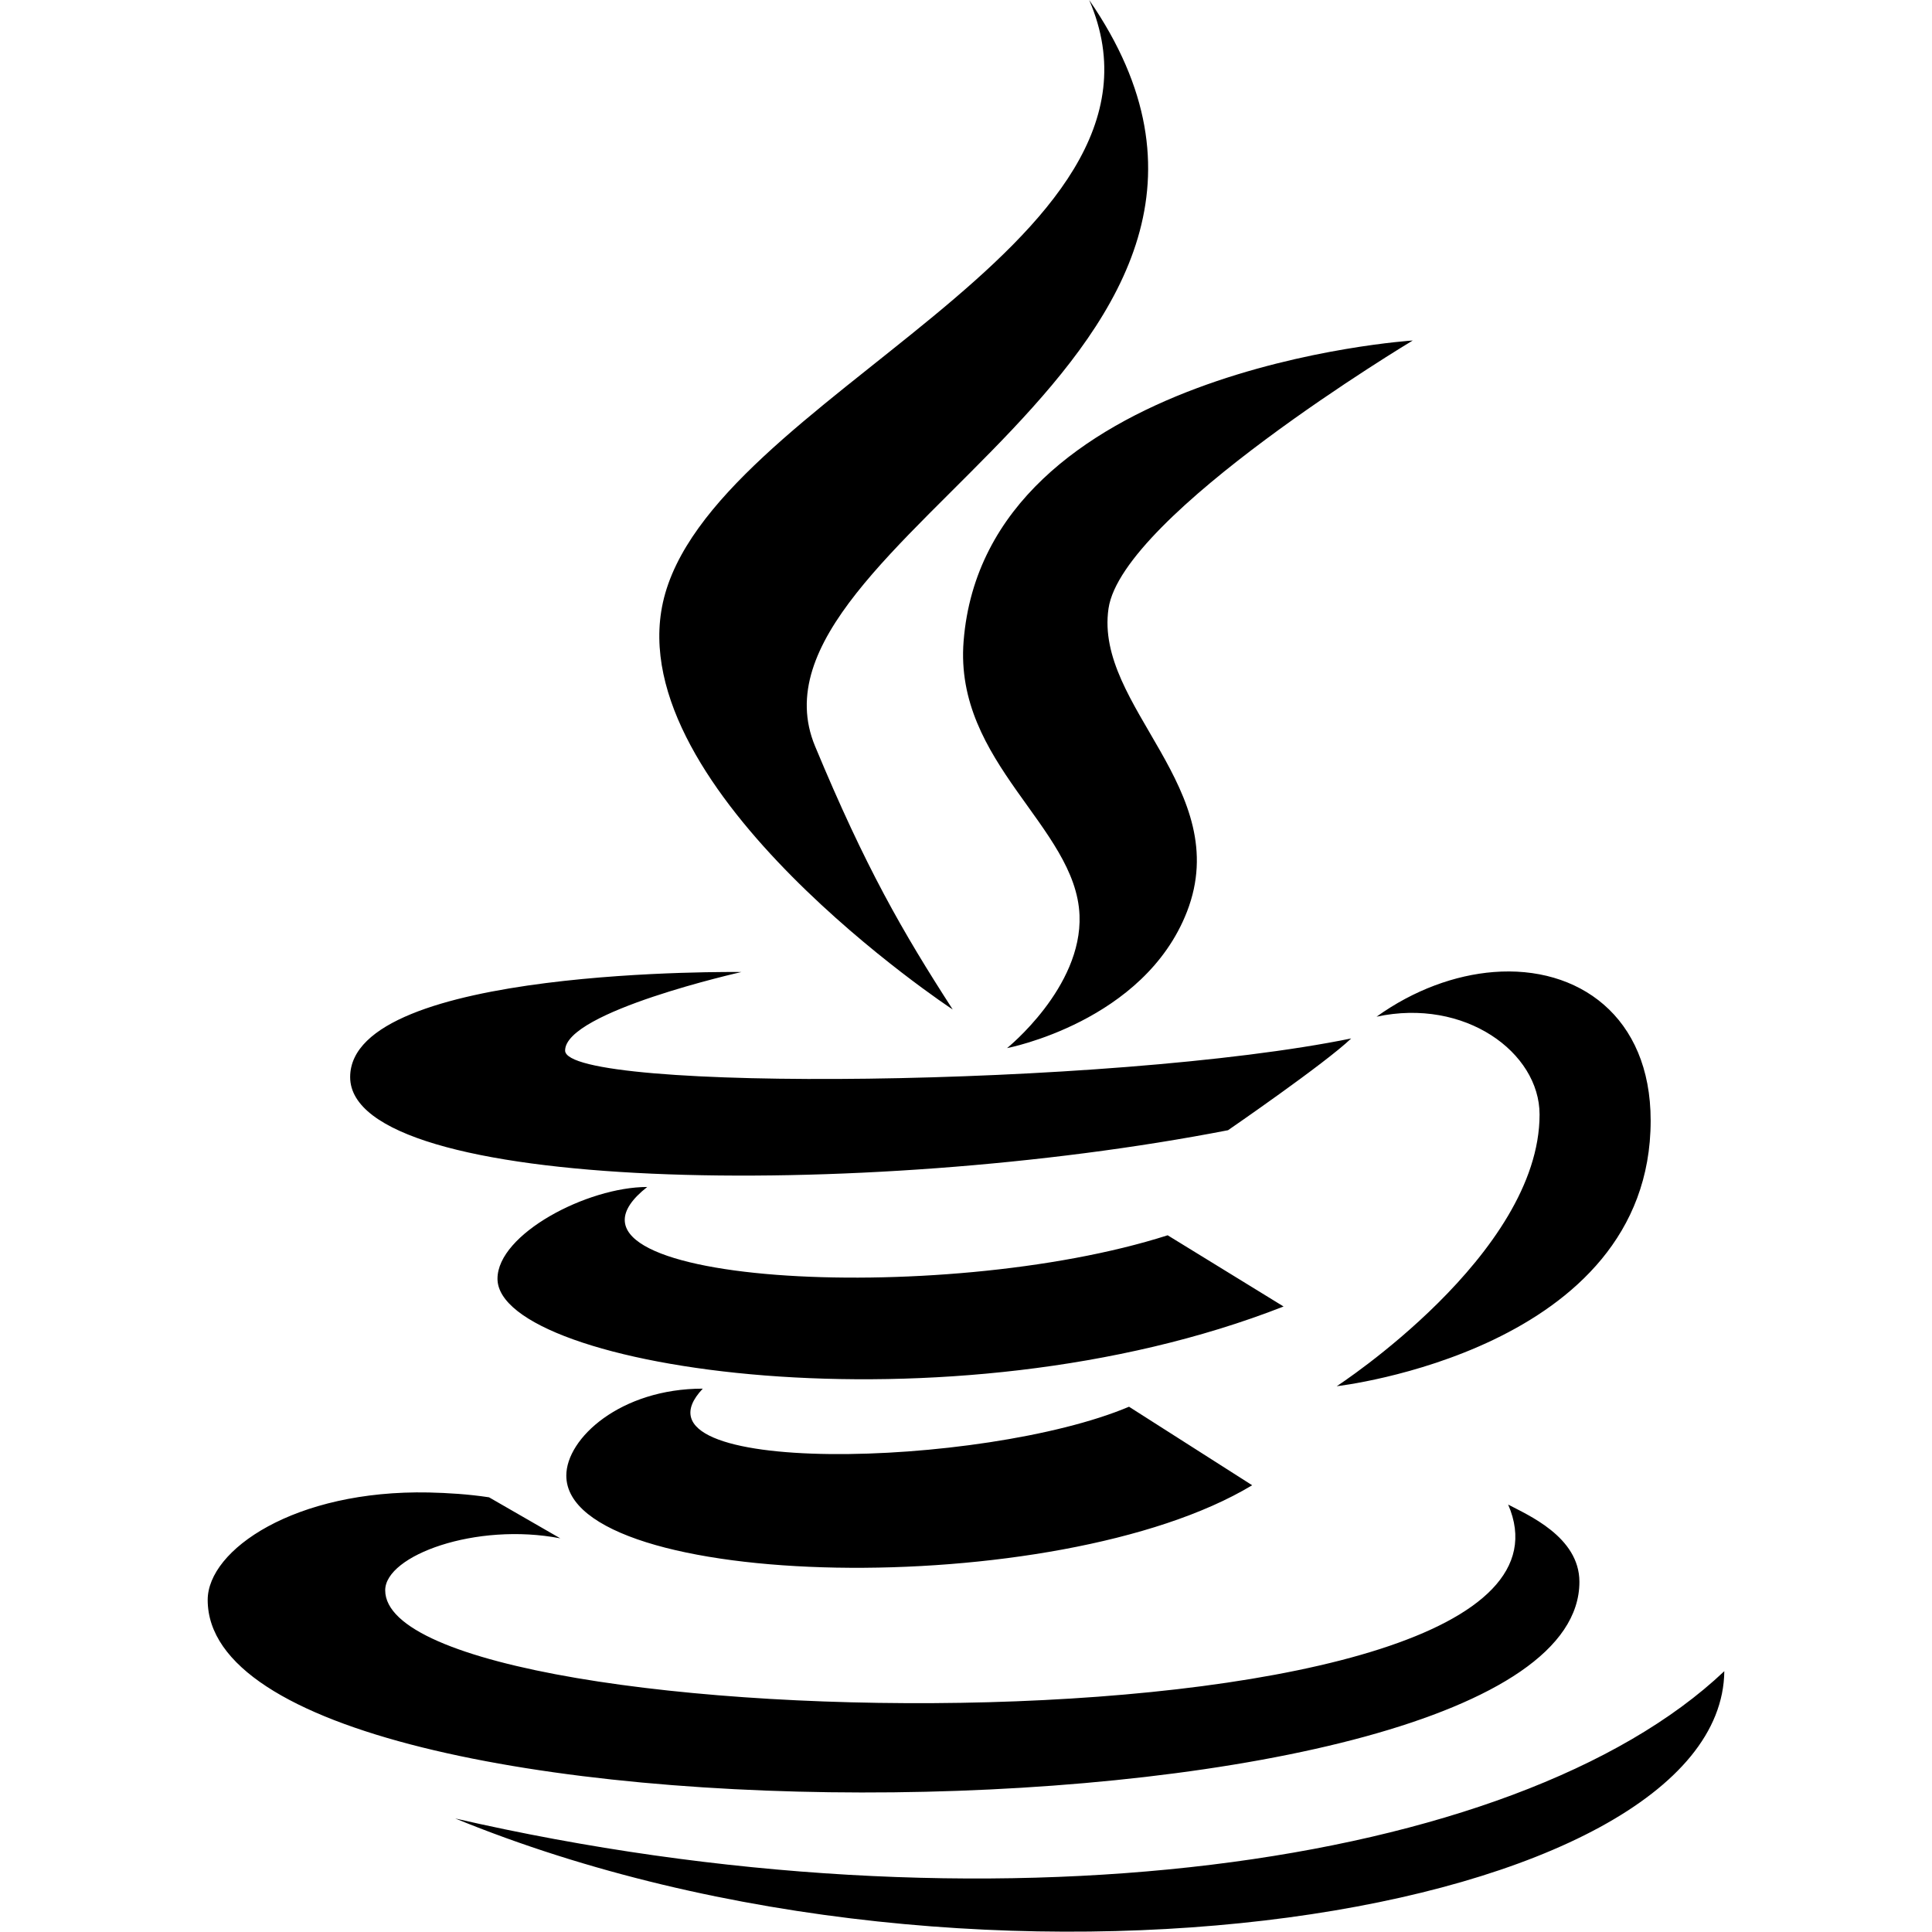
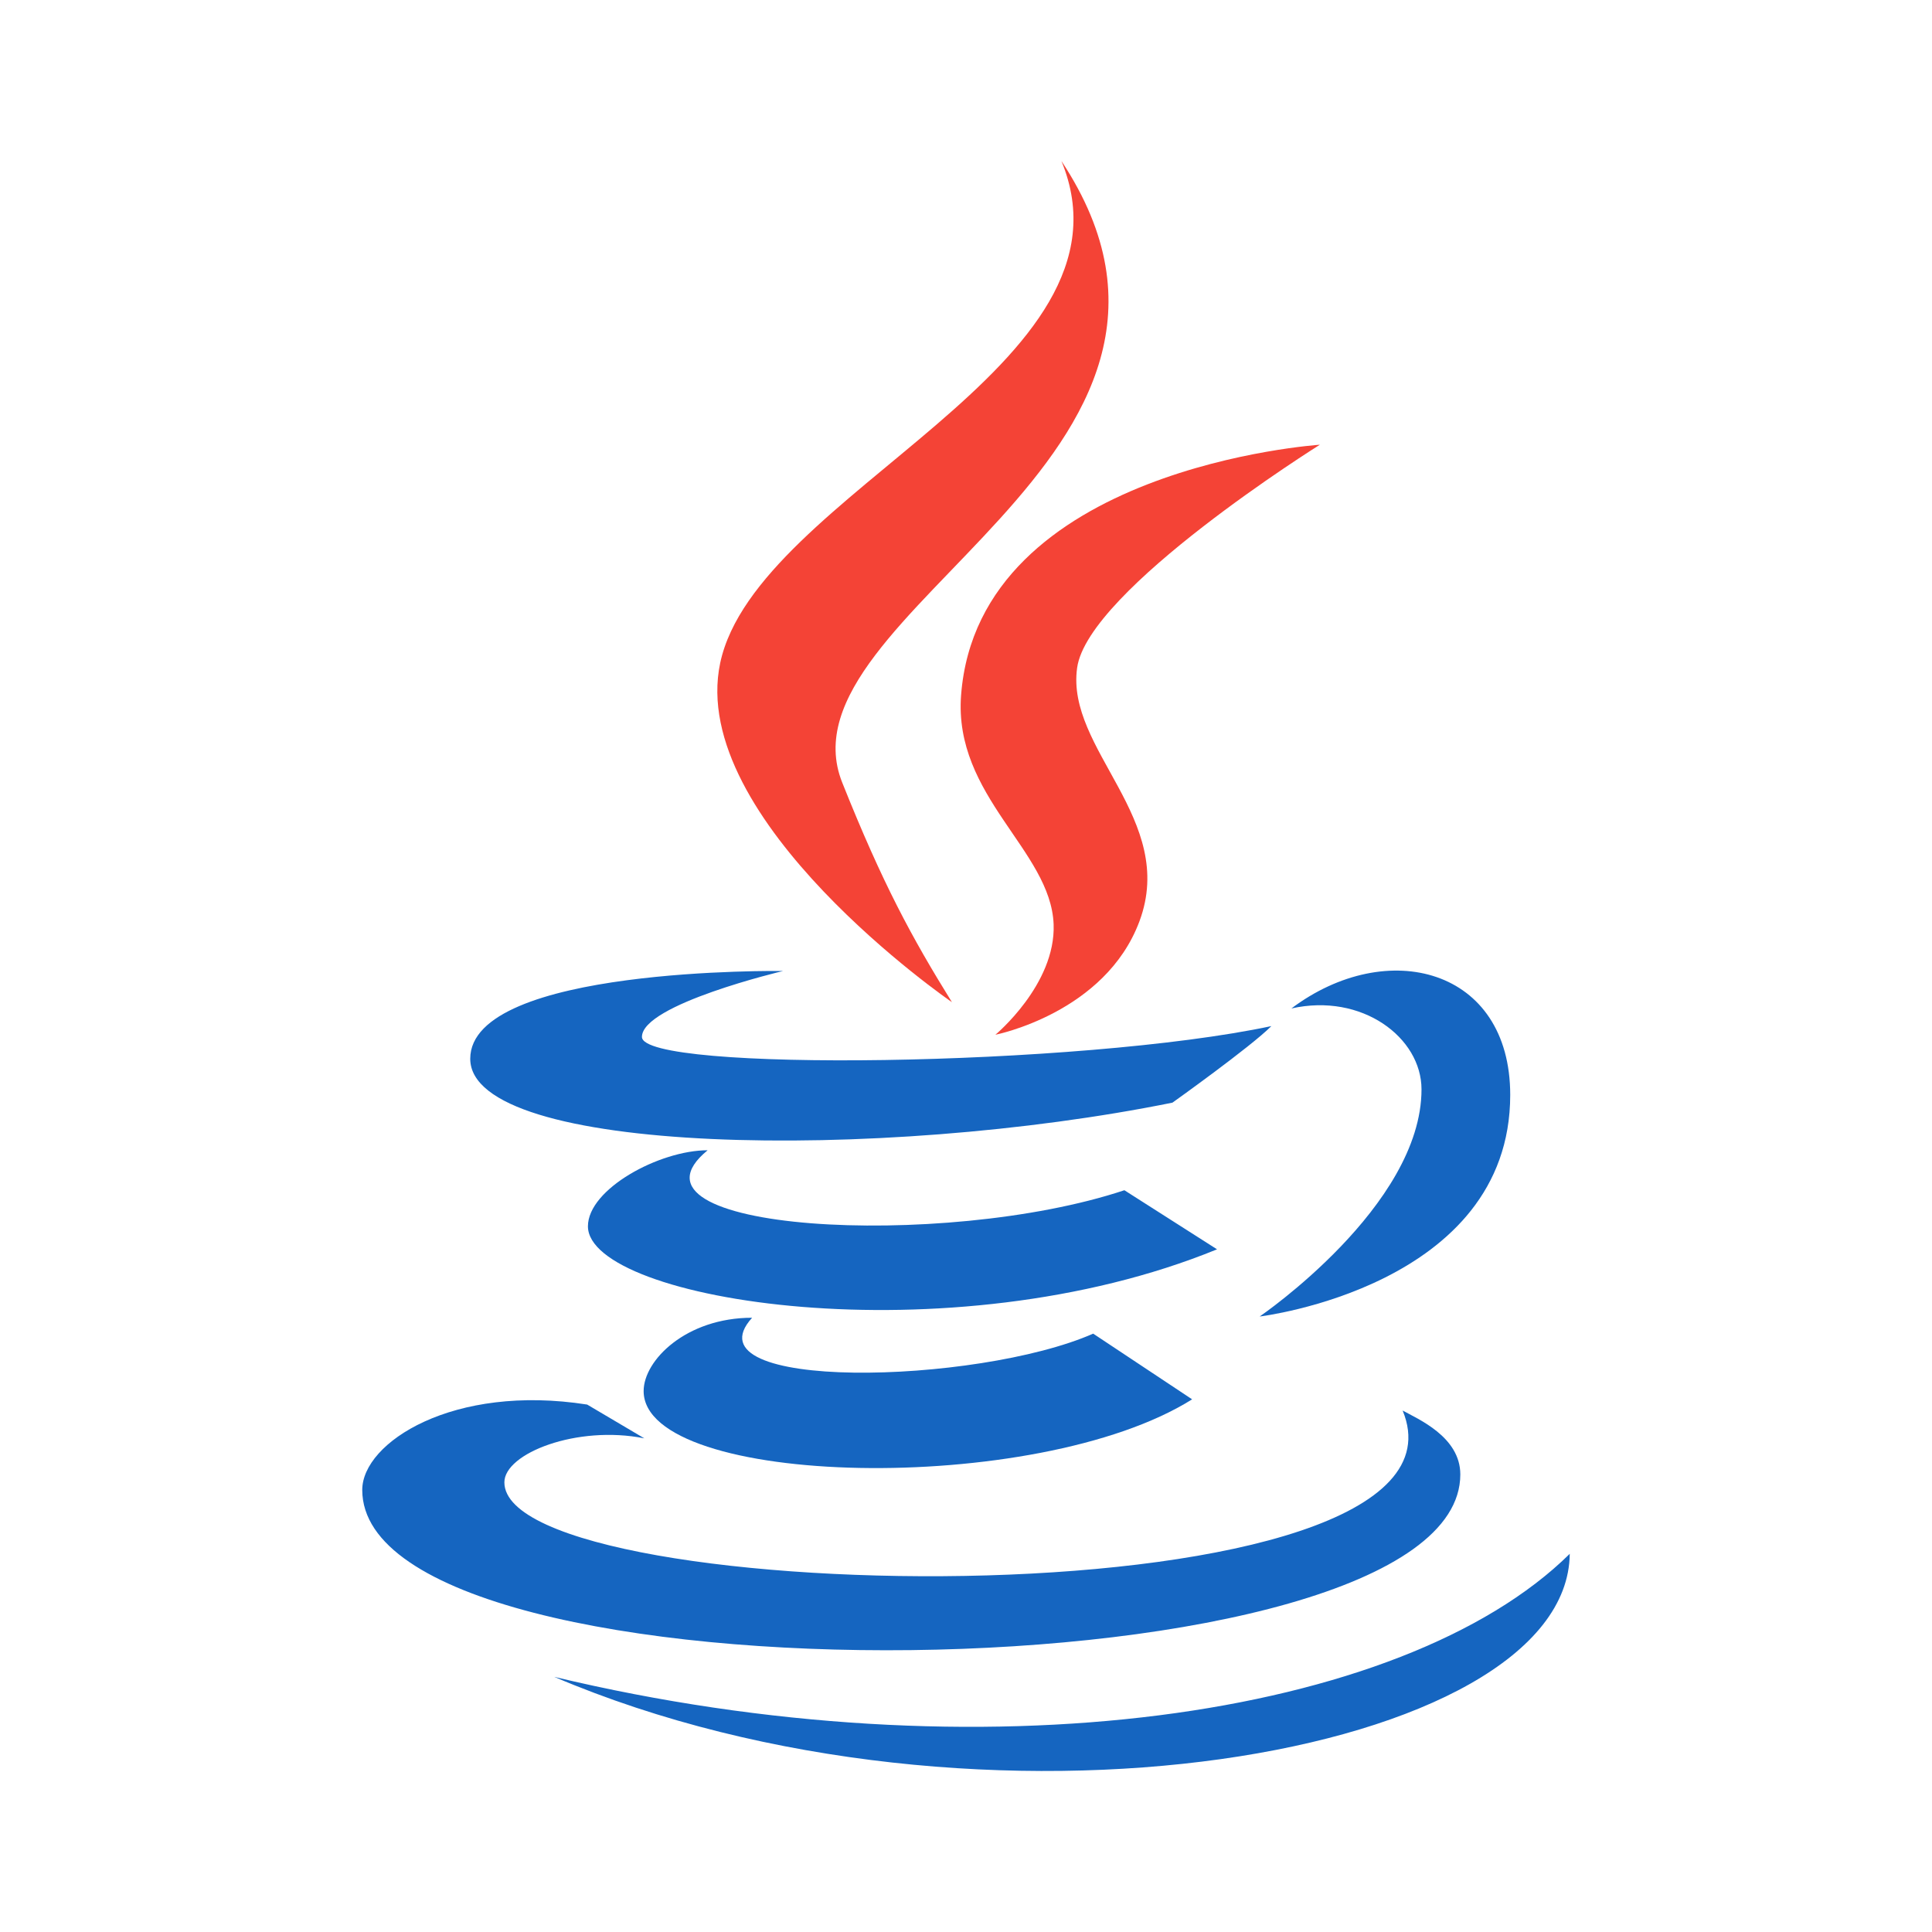
- <svg xmlns="http://www.w3.org/2000/svg" viewBox="0 0 50 50" width="50px" height="50px">
-   <path d="M 28.188 0 C 30.938 6.363 18.328 10.293 17.156 15.594 C 16.082 20.465 24.648 26.125 24.656 26.125 C 23.355 24.109 22.398 22.449 21.094 19.312 C 18.887 14.008 34.535 9.207 28.188 0 Z M 36.562 8.812 C 36.562 8.812 25.5 9.523 24.938 16.594 C 24.688 19.742 27.848 21.398 27.938 23.688 C 28.012 25.559 26.062 27.125 26.062 27.125 C 26.062 27.125 29.609 26.449 30.719 23.594 C 31.949 20.426 28.32 18.285 28.688 15.75 C 29.039 13.324 36.562 8.812 36.562 8.812 Z M 19.188 25.156 C 19.188 25.156 9.062 25.012 9.062 27.875 C 9.062 30.867 22.316 31.09 31.781 29.25 C 31.781 29.25 34.297 27.52 34.969 26.875 C 28.766 28.141 14.625 28.281 14.625 27.188 C 14.625 26.18 19.188 25.156 19.188 25.156 Z M 38.656 25.156 C 37.664 25.234 36.594 25.617 35.625 26.312 C 37.906 25.82 39.844 27.234 39.844 28.844 C 39.844 32.469 34.594 35.875 34.594 35.875 C 34.594 35.875 42.719 34.953 42.719 29 C 42.719 26.297 40.84 24.984 38.656 25.156 Z M 16.75 30.719 C 15.195 30.719 12.875 31.938 12.875 33.094 C 12.875 35.418 24.562 37.207 33.219 33.812 L 30.219 31.969 C 24.352 33.848 13.547 33.234 16.75 30.719 Z M 18.188 35.938 C 16.059 35.938 14.656 37.223 14.656 38.188 C 14.656 41.172 27.371 41.473 32.406 38.438 L 29.219 36.406 C 25.457 37.996 16.016 38.238 18.188 35.938 Z M 11.094 38.625 C 7.625 38.555 5.375 40.113 5.375 41.406 C 5.375 48.281 40.875 47.965 40.875 40.938 C 40.875 39.77 39.527 39.203 39.031 38.938 C 41.934 45.656 9.969 45.121 9.969 41.156 C 9.969 40.254 12.32 39.391 14.5 39.812 L 12.656 38.75 C 12.113 38.668 11.59 38.637 11.094 38.625 Z M 44.625 43.25 C 39.227 48.367 25.547 50.223 11.781 47.062 C 25.543 52.695 44.559 49.535 44.625 43.25 Z" />
+ <svg xmlns="http://www.w3.org/2000/svg" viewBox="0 0 48 48" width="50px" height="50px">
+   <path fill="#F44336" d="M23.65,24.898c-0.998-1.609-1.722-2.943-2.725-5.455C19.229,15.2,31.24,11.366,26.37,3.999c2.111,5.089-7.577,8.235-8.477,12.473C17.07,20.37,23.645,24.898,23.65,24.898z" />
+   <path fill="#F44336" d="M23.878,17.27c-0.192,2.516,2.229,3.857,2.299,5.695c0.056,1.496-1.447,2.743-1.447,2.743s2.728-0.536,3.579-2.818c0.945-2.534-1.834-4.269-1.548-6.298c0.267-1.938,6.031-5.543,6.031-5.543S24.311,11.611,23.878,17.27z" />
+   <g>
+     <path fill="#1565C0" d="M32.084 25.055c1.754-.394 3.233.723 3.233 2.01 0 2.901-4.021 5.643-4.021 5.643s6.225-.742 6.225-5.505C37.521 24.053 34.464 23.266 32.084 25.055zM29.129 27.395c0 0 1.941-1.383 2.458-1.902-4.763 1.011-15.638 1.147-15.638.269 0-.809 3.507-1.638 3.507-1.638s-7.773-.112-7.773 2.181C11.683 28.695 21.858 28.866 29.129 27.395z" />
+     <path fill="#1565C0" d="M27.935,29.571c-4.509,1.499-12.814,1.02-10.354-0.993c-1.198,0-2.974,0.963-2.974,1.889c0,1.857,8.982,3.291,15.63,0.572L27.935,29.571z" />
+     <path fill="#1565C0" d="M18.686,32.739c-1.636,0-2.695,1.054-2.695,1.822c0,2.391,9.76,2.632,13.627,0.205l-2.458-1.632C24.271,34.404,17.014,34.579,18.686,32.739z" />
+     <path fill="#1565C0" d="M36.281,36.632c0-0.936-1.055-1.377-1.433-1.588c2.228,5.373-22.317,4.956-22.317,1.784c0-0.721,1.807-1.427,3.477-1.093l-1.42-0.839C11.26,34.374,9,35.837,9,37.017C9,42.52,36.281,42.255,36.281,36.632z" />
+     <path fill="#1565C0" d="M39,38.604c-4.146,4.095-14.659,5.587-25.231,3.057C24.341,46.164,38.95,43.628,39,38.604z" />
+   </g>
</svg>
